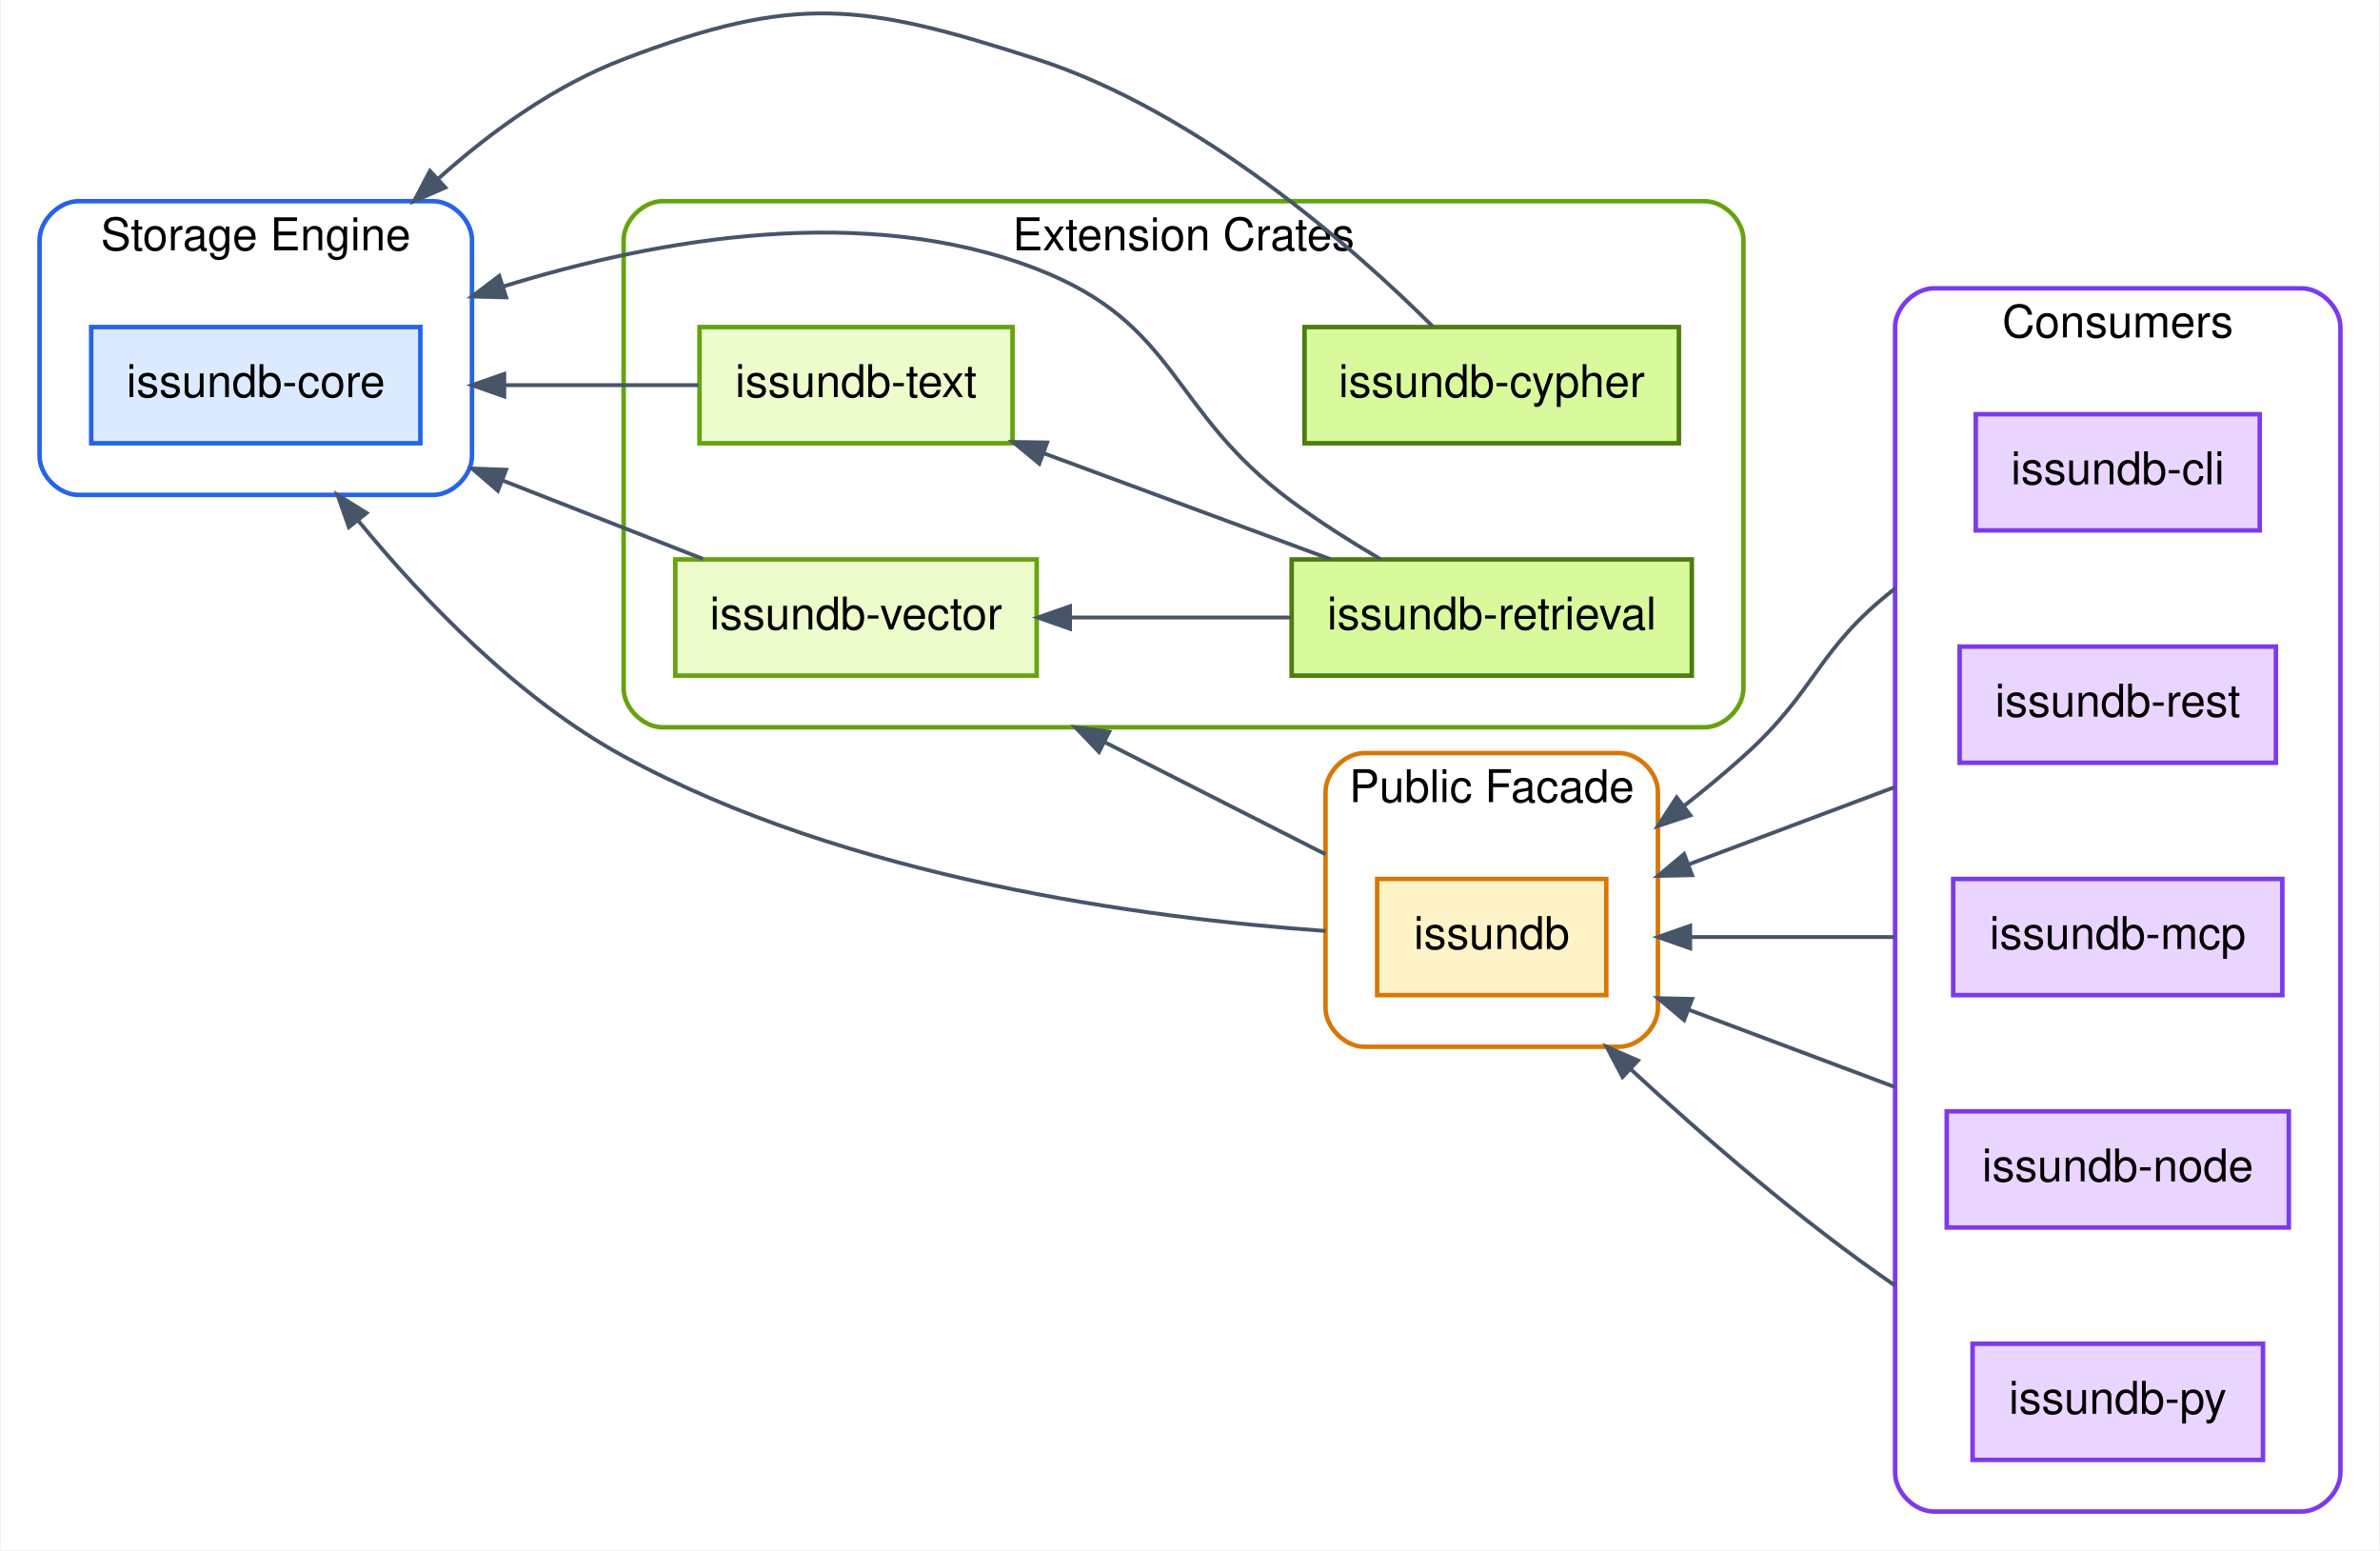
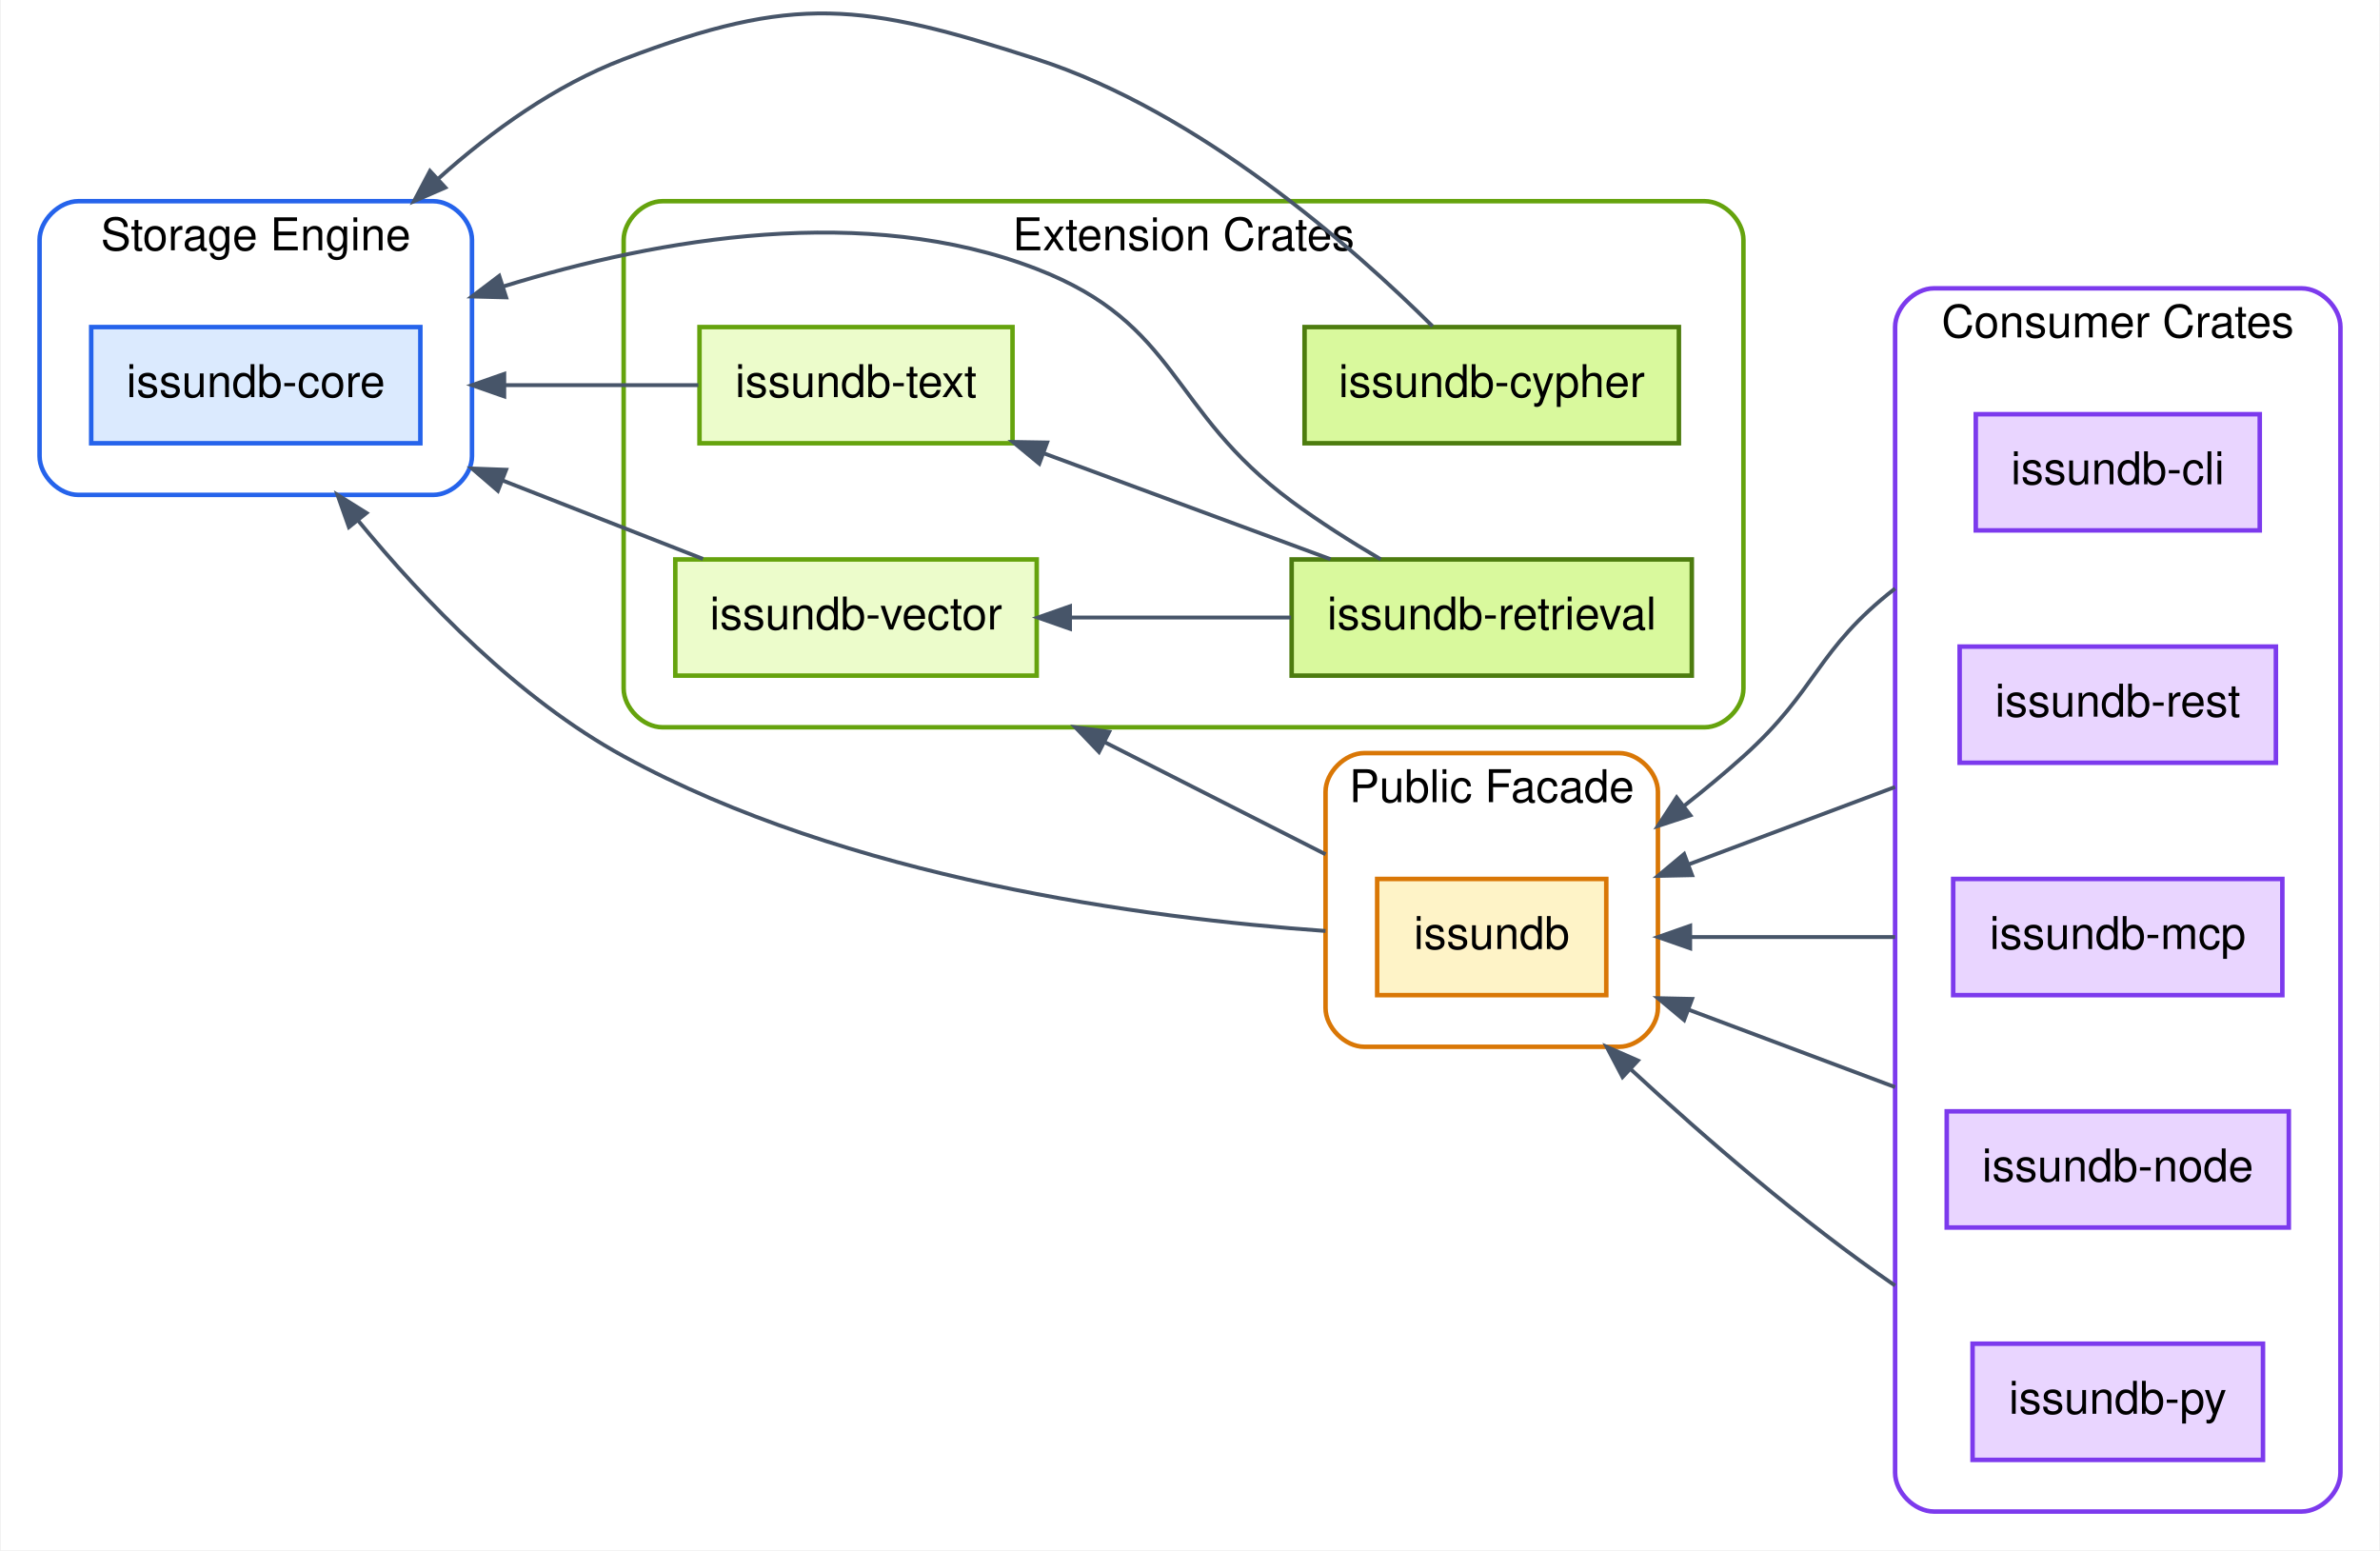
<svg xmlns="http://www.w3.org/2000/svg" width="737pt" height="480pt" viewBox="0.00 0.00 737.00 480.34">
  <g id="graph0" class="graph" transform="scale(1 1) rotate(0) translate(4 476.34)">
    <polygon fill="white" stroke="transparent" points="-4,4 -4,-476.34 733,-476.34 733,4 -4,4" />
    <g id="clust1" class="cluster">
      <path fill="white" stroke="#2563eb" stroke-width="1.4" d="M20,-323C20,-323 130,-323 130,-323 136,-323 142,-329 142,-335 142,-335 142,-402 142,-402 142,-408 136,-414 130,-414 130,-414 20,-414 20,-414 14,-414 8,-408 8,-402 8,-402 8,-335 8,-335 8,-329 14,-323 20,-323" />
-       <text text-anchor="middle" x="75" y="-398.8" font-family="Helvetica,Arial,sans-serif" font-size="14.00">
-                 Storage Engine
-             </text>
+       <text text-anchor="middle" x="75" y="-398.8" font-family="Helvetica,Arial,sans-serif" font-size="14.00">Storage Engine</text>
    </g>
    <g id="clust2" class="cluster">
      <path fill="white" stroke="#65a30d" stroke-width="1.4" d="M201,-251C201,-251 524,-251 524,-251 530,-251 536,-257 536,-263 536,-263 536,-402 536,-402 536,-408 530,-414 524,-414 524,-414 201,-414 201,-414 195,-414 189,-408 189,-402 189,-402 189,-263 189,-263 189,-257 195,-251 201,-251" />
-       <text text-anchor="middle" x="362.5" y="-398.8" font-family="Helvetica,Arial,sans-serif" font-size="14.00">
-                 Extension Crates
-             </text>
+       <text text-anchor="middle" x="362.5" y="-398.8" font-family="Helvetica,Arial,sans-serif" font-size="14.00">Extension Crates</text>
    </g>
    <g id="clust3" class="cluster">
      <path fill="white" stroke="#d97706" stroke-width="1.4" d="M418.5,-152C418.5,-152 497.5,-152 497.5,-152 503.5,-152 509.5,-158 509.5,-164 509.5,-164 509.5,-231 509.5,-231 509.5,-237 503.5,-243 497.5,-243 497.5,-243 418.5,-243 418.5,-243 412.5,-243 406.5,-237 406.5,-231 406.5,-231 406.5,-164 406.5,-164 406.5,-158 412.5,-152 418.5,-152" />
-       <text text-anchor="middle" x="458" y="-227.8" font-family="Helvetica,Arial,sans-serif" font-size="14.00">
-                 Public Facade
-             </text>
+       <text text-anchor="middle" x="458" y="-227.8" font-family="Helvetica,Arial,sans-serif" font-size="14.00">Public Facade</text>
    </g>
    <g id="clust4" class="cluster">
      <path fill="white" stroke="#7c3aed" stroke-width="1.4" d="M595,-8C595,-8 709,-8 709,-8 715,-8 721,-14 721,-20 721,-20 721,-375 721,-375 721,-381 715,-387 709,-387 709,-387 595,-387 595,-387 589,-387 583,-381 583,-375 583,-375 583,-20 583,-20 583,-14 589,-8 595,-8" />
-       <text text-anchor="middle" x="652" y="-371.8" font-family="Helvetica,Arial,sans-serif" font-size="14.00">
-                 Consumers
-             </text>
+       <text text-anchor="middle" x="652" y="-371.8" font-family="Helvetica,Arial,sans-serif" font-size="14.00">Consumer Crates</text>
    </g>
    <g id="node1" class="node">
      <polygon fill="#dbeafe" stroke="#2563eb" stroke-width="1.4" points="126,-375 24,-375 24,-339 126,-339 126,-375" />
-       <text text-anchor="middle" x="75" y="-353.3" font-family="Helvetica,Arial,sans-serif" font-size="14.00">
-                 issundb-core
-             </text>
+       <text text-anchor="middle" x="75" y="-353.3" font-family="Helvetica,Arial,sans-serif" font-size="14.00">issundb-core</text>
    </g>
    <g id="node2" class="node">
      <polygon fill="#ecfccb" stroke="#65a30d" stroke-width="1.4" points="317,-303 205,-303 205,-267 317,-267 317,-303" />
-       <text text-anchor="middle" x="261" y="-281.3" font-family="Helvetica,Arial,sans-serif" font-size="14.00">
-                 issundb-vector
-             </text>
+       <text text-anchor="middle" x="261" y="-281.3" font-family="Helvetica,Arial,sans-serif" font-size="14.00">issundb-vector</text>
    </g>
    <g id="edge1" class="edge">
      <path fill="none" stroke="#475569" stroke-width="1.2" d="M213.57,-303.17C194.77,-310.53 172.57,-319.21 151.55,-327.44" />
      <polygon fill="#475569" stroke="#475569" stroke-width="1.2" points="150.03,-324.27 142,-331.18 152.58,-330.79 150.03,-324.27" />
    </g>
    <g id="node3" class="node">
      <polygon fill="#ecfccb" stroke="#65a30d" stroke-width="1.4" points="309.5,-375 212.5,-375 212.5,-339 309.5,-339 309.5,-375" />
-       <text text-anchor="middle" x="261" y="-353.3" font-family="Helvetica,Arial,sans-serif" font-size="14.00">
-                 issundb-text
-             </text>
+       <text text-anchor="middle" x="261" y="-353.3" font-family="Helvetica,Arial,sans-serif" font-size="14.00">issundb-text</text>
    </g>
    <g id="edge2" class="edge">
      <path fill="none" stroke="#475569" stroke-width="1.2" d="M212.14,-357C193.83,-357 172.48,-357 152.18,-357" />
      <polygon fill="#475569" stroke="#475569" stroke-width="1.2" points="152,-353.5 142,-357 152,-360.5 152,-353.5" />
    </g>
    <g id="node4" class="node">
      <polygon fill="#d9f99d" stroke="#4d7c0f" stroke-width="1.4" points="520,-303 396,-303 396,-267 520,-267 520,-303" />
-       <text text-anchor="middle" x="458" y="-281.3" font-family="Helvetica,Arial,sans-serif" font-size="14.00">
-                 issundb-retrieval
-             </text>
+       <text text-anchor="middle" x="458" y="-281.3" font-family="Helvetica,Arial,sans-serif" font-size="14.00">issundb-retrieval</text>
    </g>
    <g id="edge3" class="edge">
      <path fill="none" stroke="#475569" stroke-width="1.2" d="M423.6,-303.04C414.41,-308.45 404.61,-314.64 396,-321 357.79,-349.22 361.3,-375.84 317,-393 264.07,-413.5 200.41,-402.62 151.82,-387.62" />
      <polygon fill="#475569" stroke="#475569" stroke-width="1.2" points="152.59,-384.2 142,-384.47 150.45,-390.86 152.59,-384.2" />
    </g>
    <g id="edge4" class="edge">
      <path fill="none" stroke="#475569" stroke-width="1.2" d="M395.84,-285C374.14,-285 349.64,-285 327.6,-285" />
      <polygon fill="#475569" stroke="#475569" stroke-width="1.2" points="327.32,-281.5 317.32,-285 327.32,-288.5 327.32,-281.5" />
    </g>
    <g id="edge5" class="edge">
      <path fill="none" stroke="#475569" stroke-width="1.2" d="M408.04,-303.08C381.1,-313.02 347.51,-325.43 319.34,-335.83" />
      <polygon fill="#475569" stroke="#475569" stroke-width="1.2" points="317.8,-332.67 309.63,-339.41 320.22,-339.23 317.8,-332.67" />
    </g>
    <g id="node5" class="node">
      <polygon fill="#d9f99d" stroke="#4d7c0f" stroke-width="1.4" points="516,-375 400,-375 400,-339 516,-339 516,-375" />
-       <text text-anchor="middle" x="458" y="-353.3" font-family="Helvetica,Arial,sans-serif" font-size="14.00">
-                 issundb-cypher
-             </text>
+       <text text-anchor="middle" x="458" y="-353.3" font-family="Helvetica,Arial,sans-serif" font-size="14.00">issundb-cypher</text>
    </g>
    <g id="edge6" class="edge">
      <path fill="none" stroke="#475569" stroke-width="1.2" d="M439.65,-375.26C415.08,-399.65 367.48,-441.69 317,-458 262.87,-475.49 242.15,-478.29 189,-458 167.94,-449.96 148.32,-435.99 131.54,-420.96" />
      <polygon fill="#475569" stroke="#475569" stroke-width="1.2" points="133.74,-418.23 124.03,-414 128.98,-423.37 133.74,-418.23" />
    </g>
    <g id="node6" class="node">
      <polygon fill="#fef3c7" stroke="#d97706" stroke-width="1.4" points="493.5,-204 422.5,-204 422.5,-168 493.5,-168 493.5,-204" />
-       <text text-anchor="middle" x="458" y="-182.3" font-family="Helvetica,Arial,sans-serif" font-size="14.00">
-                 issundb
-             </text>
+       <text text-anchor="middle" x="458" y="-182.3" font-family="Helvetica,Arial,sans-serif" font-size="14.00">issundb</text>
    </g>
    <g id="edge7" class="edge">
      <path fill="none" stroke="#475569" stroke-width="1.2" d="M406.5,-187.88C350.27,-191.86 258.2,-204.19 189,-242 156.39,-259.82 127.22,-290.08 106.68,-315.09" />
      <polygon fill="#475569" stroke="#475569" stroke-width="1.2" points="103.86,-313.01 100.33,-323 109.32,-317.4 103.86,-313.01" />
    </g>
    <g id="edge8" class="edge">
      <path fill="none" stroke="#475569" stroke-width="1.2" d="M406.5,-211.64C385.6,-222.25 360.9,-234.79 337.89,-246.47" />
      <polygon fill="#475569" stroke="#475569" stroke-width="1.2" points="336.3,-243.35 328.97,-251 339.47,-249.6 336.3,-243.35" />
    </g>
    <g id="node7" class="node">
      <polygon fill="#e9d5ff" stroke="#7c3aed" stroke-width="1.4" points="696,-348 608,-348 608,-312 696,-312 696,-348" />
-       <text text-anchor="middle" x="652" y="-326.3" font-family="Helvetica,Arial,sans-serif" font-size="14.00">
-                 issundb-cli
-             </text>
+       <text text-anchor="middle" x="652" y="-326.3" font-family="Helvetica,Arial,sans-serif" font-size="14.00">issundb-cli</text>
    </g>
    <g id="edge9" class="edge">
      <path fill="none" stroke="#475569" stroke-width="1.2" d="M583,-294C558.42,-274.87 559.17,-262.83 536,-242 530.21,-236.8 523.95,-231.62 517.59,-226.62" />
      <polygon fill="#475569" stroke="#475569" stroke-width="1.2" points="519.56,-223.72 509.5,-220.41 515.3,-229.28 519.56,-223.72" />
    </g>
    <g id="node8" class="node">
      <polygon fill="#e9d5ff" stroke="#7c3aed" stroke-width="1.4" points="701,-276 603,-276 603,-240 701,-240 701,-276" />
-       <text text-anchor="middle" x="652" y="-254.3" font-family="Helvetica,Arial,sans-serif" font-size="14.00">
-                 issundb-rest
-             </text>
+       <text text-anchor="middle" x="652" y="-254.3" font-family="Helvetica,Arial,sans-serif" font-size="14.00">issundb-rest</text>
    </g>
    <g id="edge10" class="edge">
      <path fill="none" stroke="#475569" stroke-width="1.2" d="M583,-232.5C562.18,-224.69 539.44,-216.16 519.17,-208.57" />
      <polygon fill="#475569" stroke="#475569" stroke-width="1.2" points="520.09,-205.17 509.5,-204.94 517.63,-211.73 520.09,-205.17" />
    </g>
    <g id="node9" class="node">
      <polygon fill="#e9d5ff" stroke="#7c3aed" stroke-width="1.4" points="703,-204 601,-204 601,-168 703,-168 703,-204" />
-       <text text-anchor="middle" x="652" y="-182.3" font-family="Helvetica,Arial,sans-serif" font-size="14.00">
-                 issundb-mcp
-             </text>
+       <text text-anchor="middle" x="652" y="-182.3" font-family="Helvetica,Arial,sans-serif" font-size="14.00">issundb-mcp</text>
    </g>
    <g id="edge11" class="edge">
      <path fill="none" stroke="#475569" stroke-width="1.2" d="M583,-186C562.34,-186 539.78,-186 519.63,-186" />
      <polygon fill="#475569" stroke="#475569" stroke-width="1.2" points="519.5,-182.5 509.5,-186 519.5,-189.5 519.5,-182.5" />
    </g>
    <g id="node10" class="node">
      <polygon fill="#e9d5ff" stroke="#7c3aed" stroke-width="1.4" points="705,-132 599,-132 599,-96 705,-96 705,-132" />
-       <text text-anchor="middle" x="652" y="-110.3" font-family="Helvetica,Arial,sans-serif" font-size="14.00">
-                 issundb-node
-             </text>
+       <text text-anchor="middle" x="652" y="-110.3" font-family="Helvetica,Arial,sans-serif" font-size="14.00">issundb-node</text>
    </g>
    <g id="edge12" class="edge">
      <path fill="none" stroke="#475569" stroke-width="1.2" d="M583,-139.5C562.18,-147.31 539.44,-155.84 519.17,-163.43" />
      <polygon fill="#475569" stroke="#475569" stroke-width="1.2" points="517.63,-160.27 509.5,-167.06 520.09,-166.83 517.63,-160.27" />
    </g>
    <g id="node11" class="node">
      <polygon fill="#e9d5ff" stroke="#7c3aed" stroke-width="1.4" points="697,-60 607,-60 607,-24 697,-24 697,-60" />
-       <text text-anchor="middle" x="652" y="-38.3" font-family="Helvetica,Arial,sans-serif" font-size="14.00">
-                 issundb-py
-             </text>
+       <text text-anchor="middle" x="652" y="-38.3" font-family="Helvetica,Arial,sans-serif" font-size="14.00">issundb-py</text>
    </g>
    <g id="edge13" class="edge">
      <path fill="none" stroke="#475569" stroke-width="1.2" d="M583,-78C554.05,-97.88 524.29,-123.59 501.18,-144.94" />
      <polygon fill="#475569" stroke="#475569" stroke-width="1.2" points="498.54,-142.62 493.61,-152 503.31,-147.74 498.54,-142.62" />
    </g>
  </g>
</svg>
